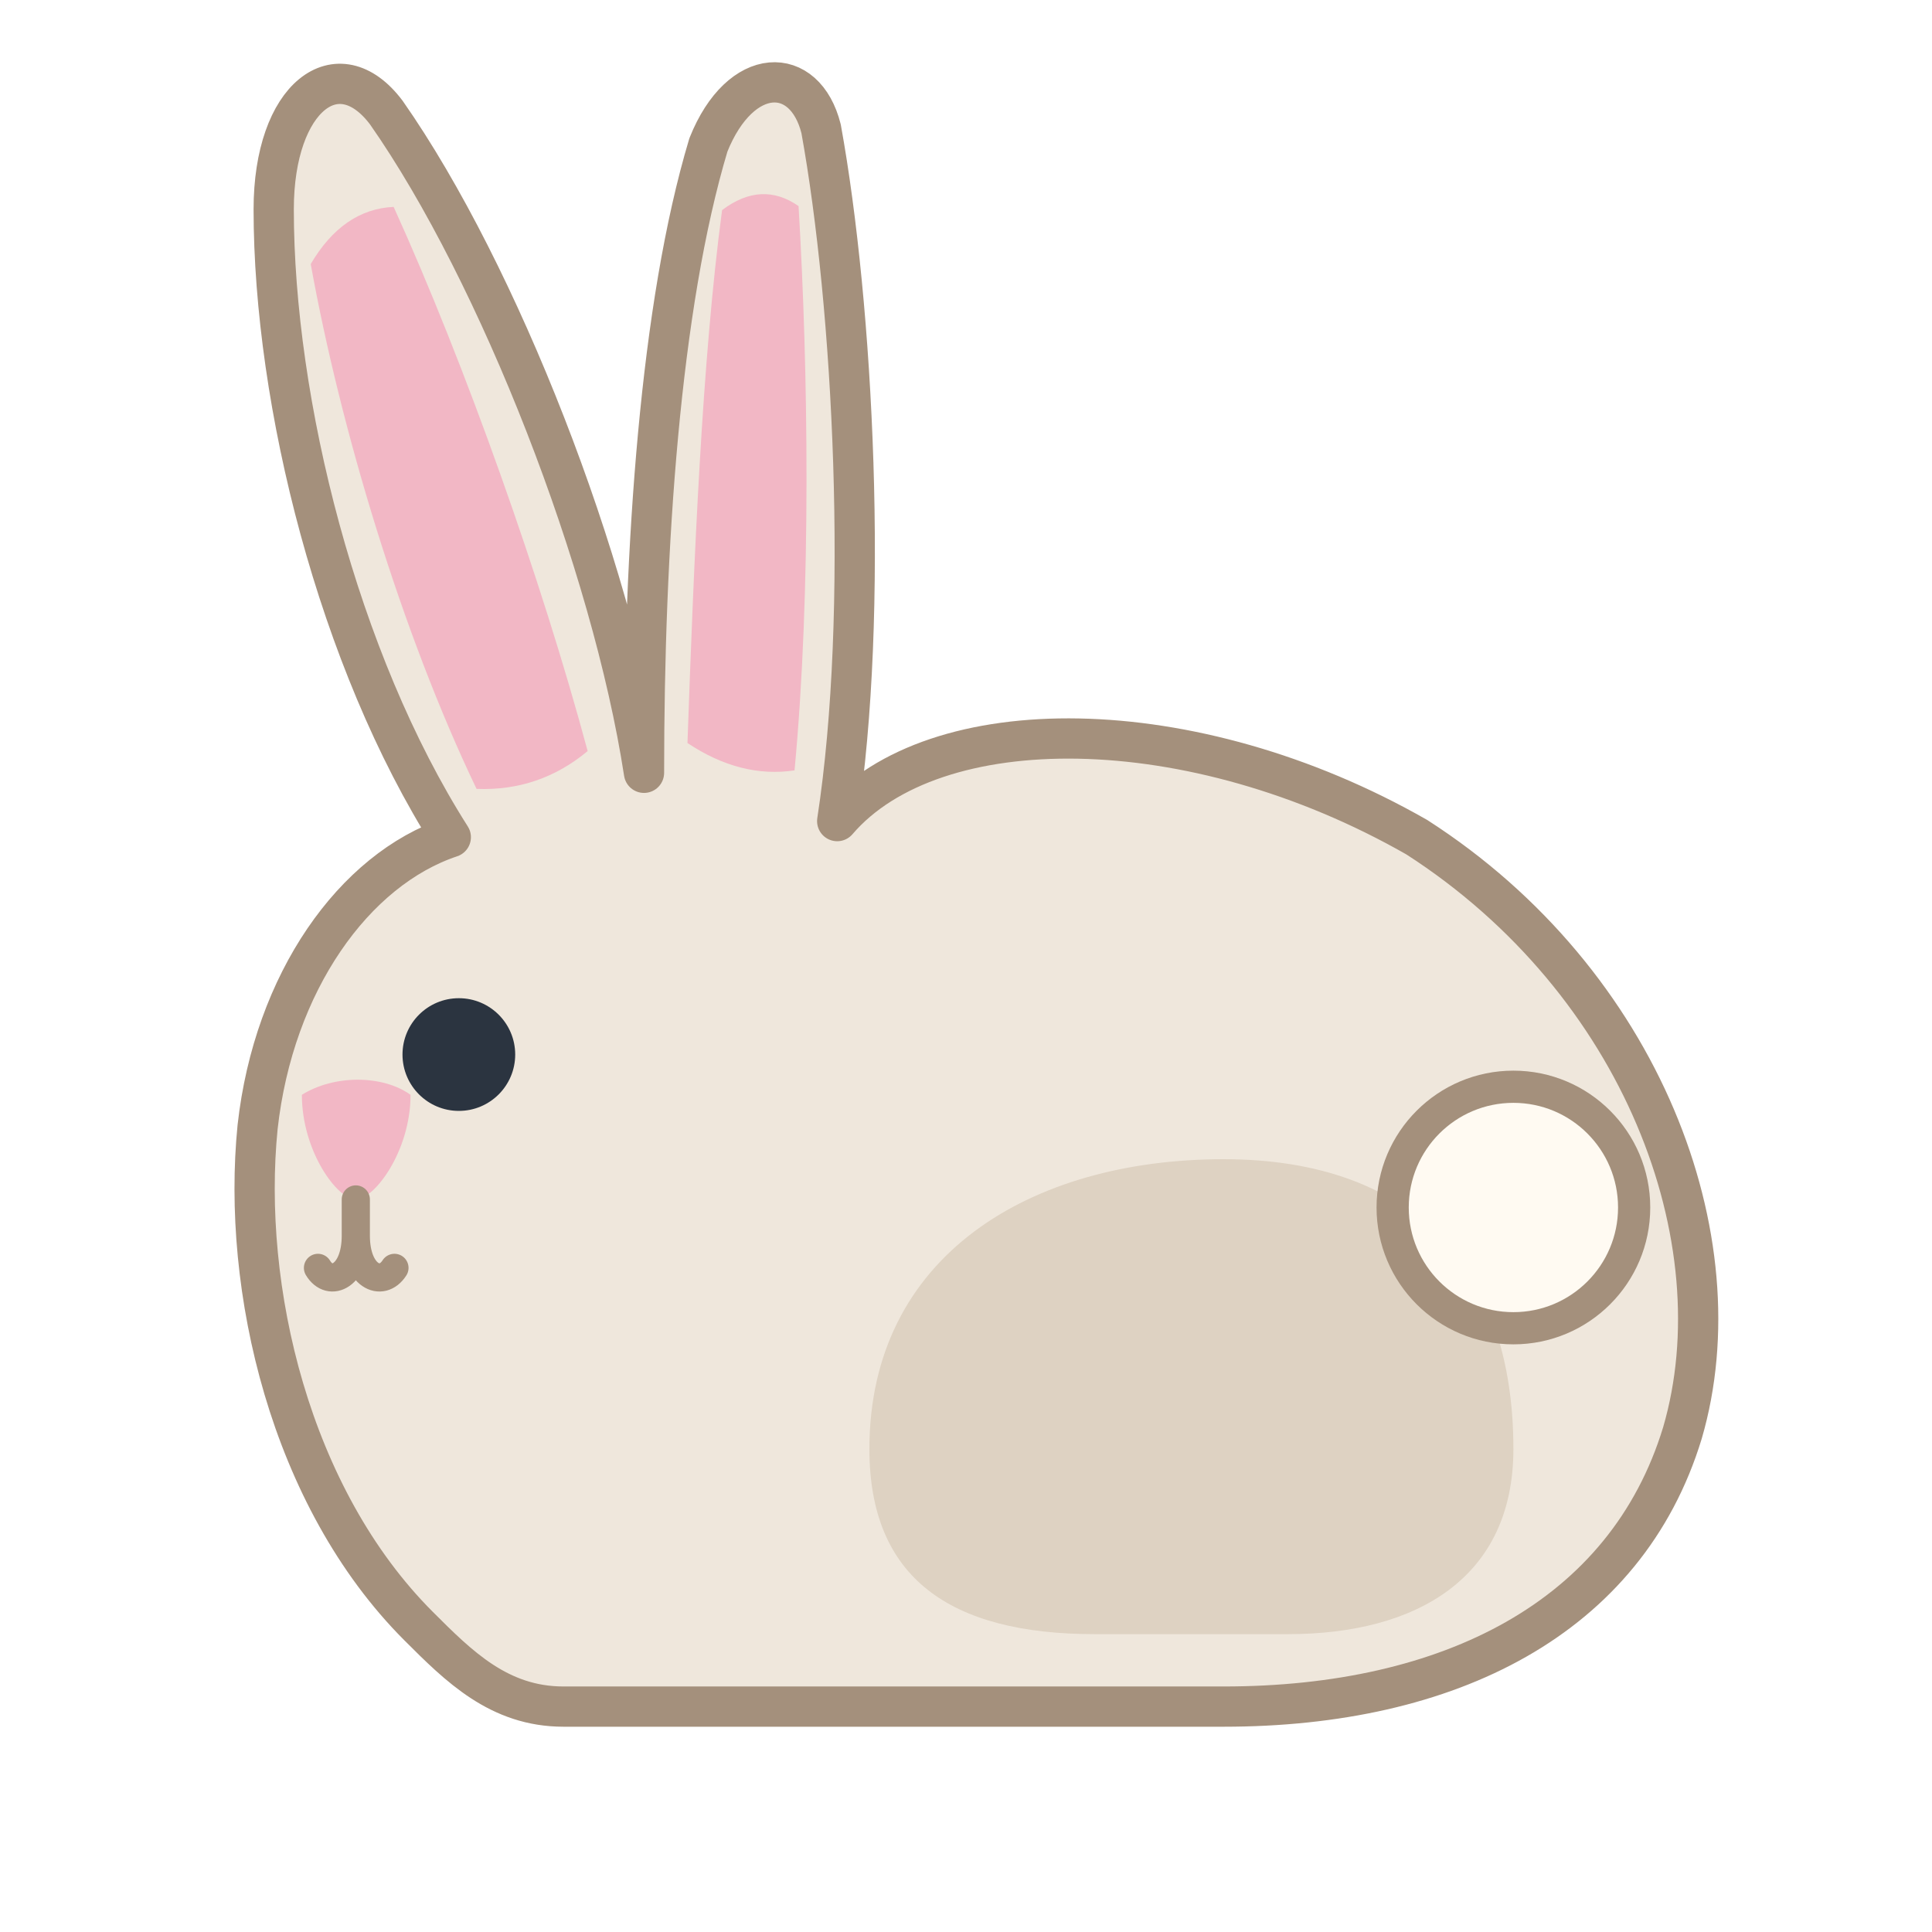
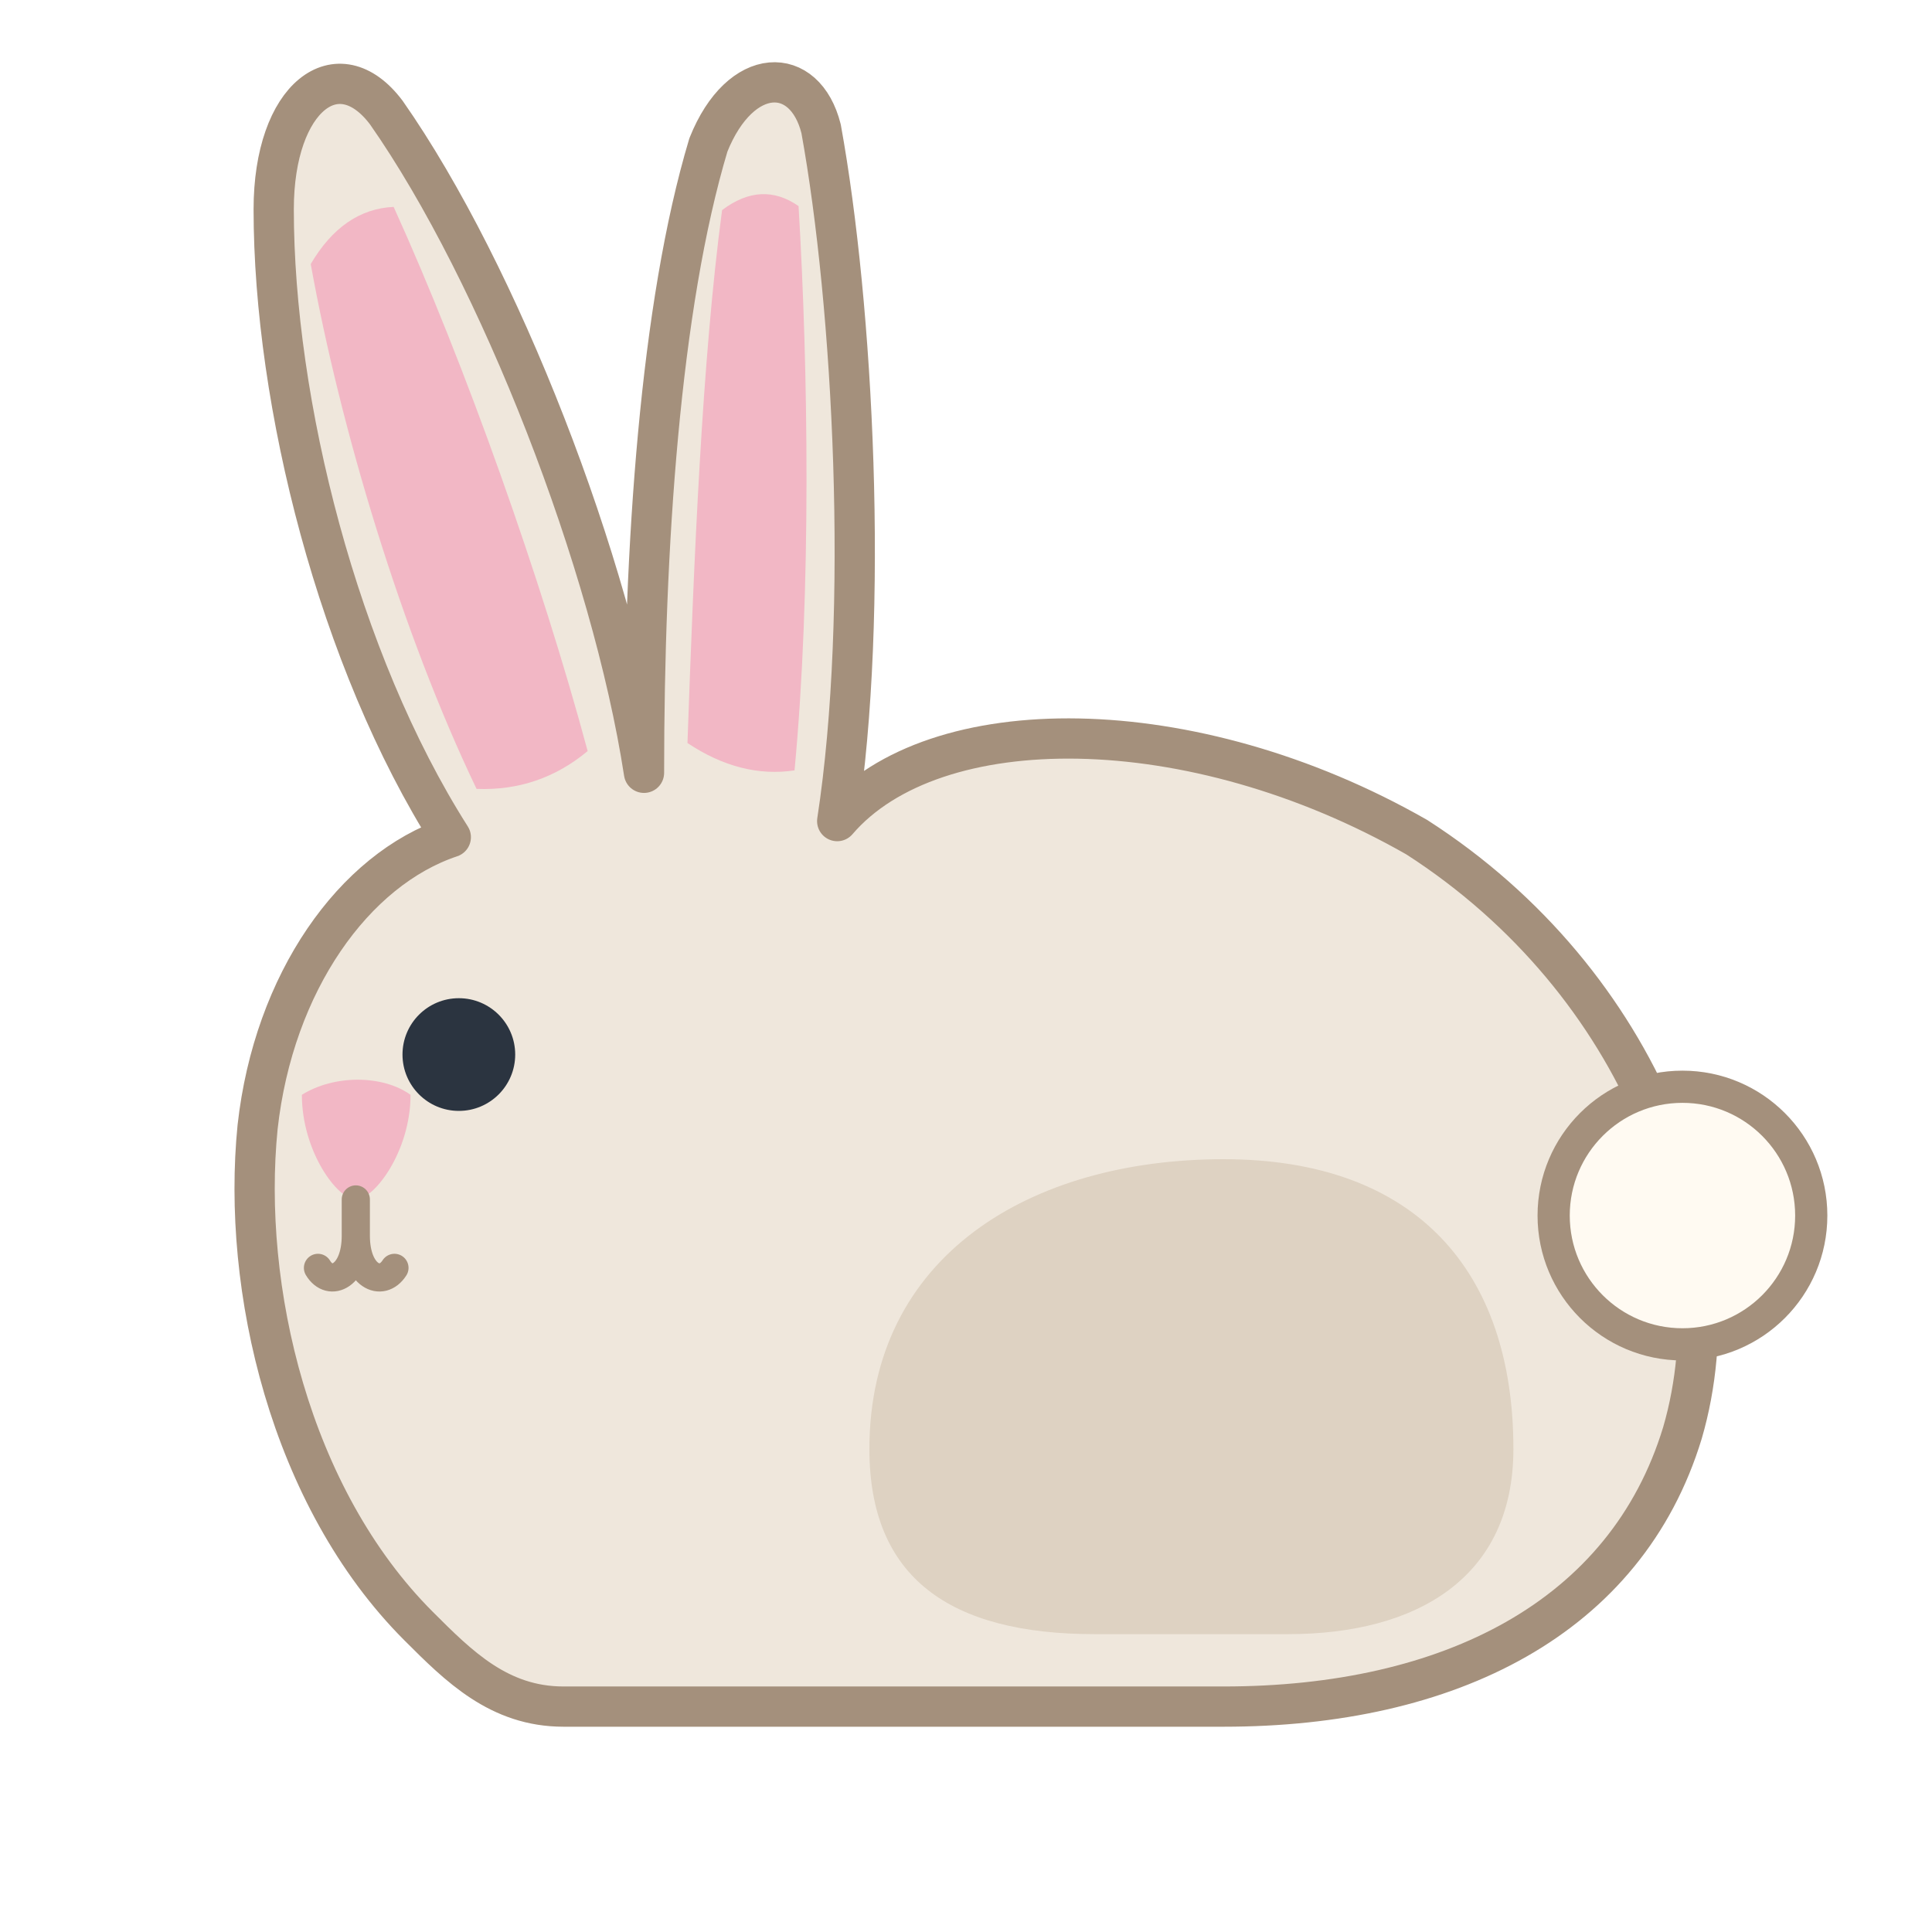
<svg xmlns="http://www.w3.org/2000/svg" viewBox="0 0 240 240" width="240" height="240">
  <path id="silhouette" fill="#efe7dc" stroke="#a4907c" stroke-width="5" stroke-linejoin="round" d="M80 96        C76 70 62 34 48 14        C42 6 34 12 34 26        C34 50 42 82 56 104        C44 108 34 122 32 140        C30 160 36 186 52 202        C57 207 62 212 70 212        L152 212        C180 212 202 201 209 178        C216 154 204 122 176 104        C148 88 116 88 104 102        C108 76 106 38 102 16        C100 8 92 8 88 18        C82 38 80 68 80 96 Z" />
  <g id="detail">
    <path d="M108 180 C108 156 128 144 152 144 C176 144 188 158 188 180          C188 196 176 203 160 203 L136 203 C118 203 108 196 108 180 Z" fill="#ded2c2" />
    <path d="M73 93.3 C67.3 72.1 57.8 45.3 48.9 25.7 Q42.6 26 38.6 32.8 C42.3 53.3 49.9 78.6 59.2 98 Q67 98.3 73 93.3 Z" fill="#f2b7c5" />
    <path d="M98.7 95.7 C100.8 73.4 100.4 45.7 99.2 25.6 Q94.6 22.4 89.7 26.1 C87.2 44.8 86.2 69.6 85.4 92.3 Q92 96.7 98.7 95.7 Z" fill="#f2b7c5" />
    <circle cx="57" cy="131" r="7" fill="#2b3440" />
    <path d="M37.5 136 C41.5 133.5 47.5 133.5 51 136 C51 143 46.5 149 44.2 149 C41.9 149 37.5 143 37.5 136 Z" fill="#f2b7c5" />
    <path d="M44.2 149 L44.2 153.5 M44.2 153.5 C44.2 158.5 41 160 39.5 157.5 M44.2 153.5 C44.2 158.5 47.4 160 49 157.5" fill="none" stroke="#a4907c" stroke-width="3.5" stroke-linecap="round" />
-     <circle cx="188" cy="150" r="15" fill="#fffaf2" stroke="#a4907c" stroke-width="4" />
+     <circle cx="209" cy="151" r="16" fill="#fffaf2" stroke="#a4907c" stroke-width="4" data-overhang="tail" />
  </g>
</svg>
